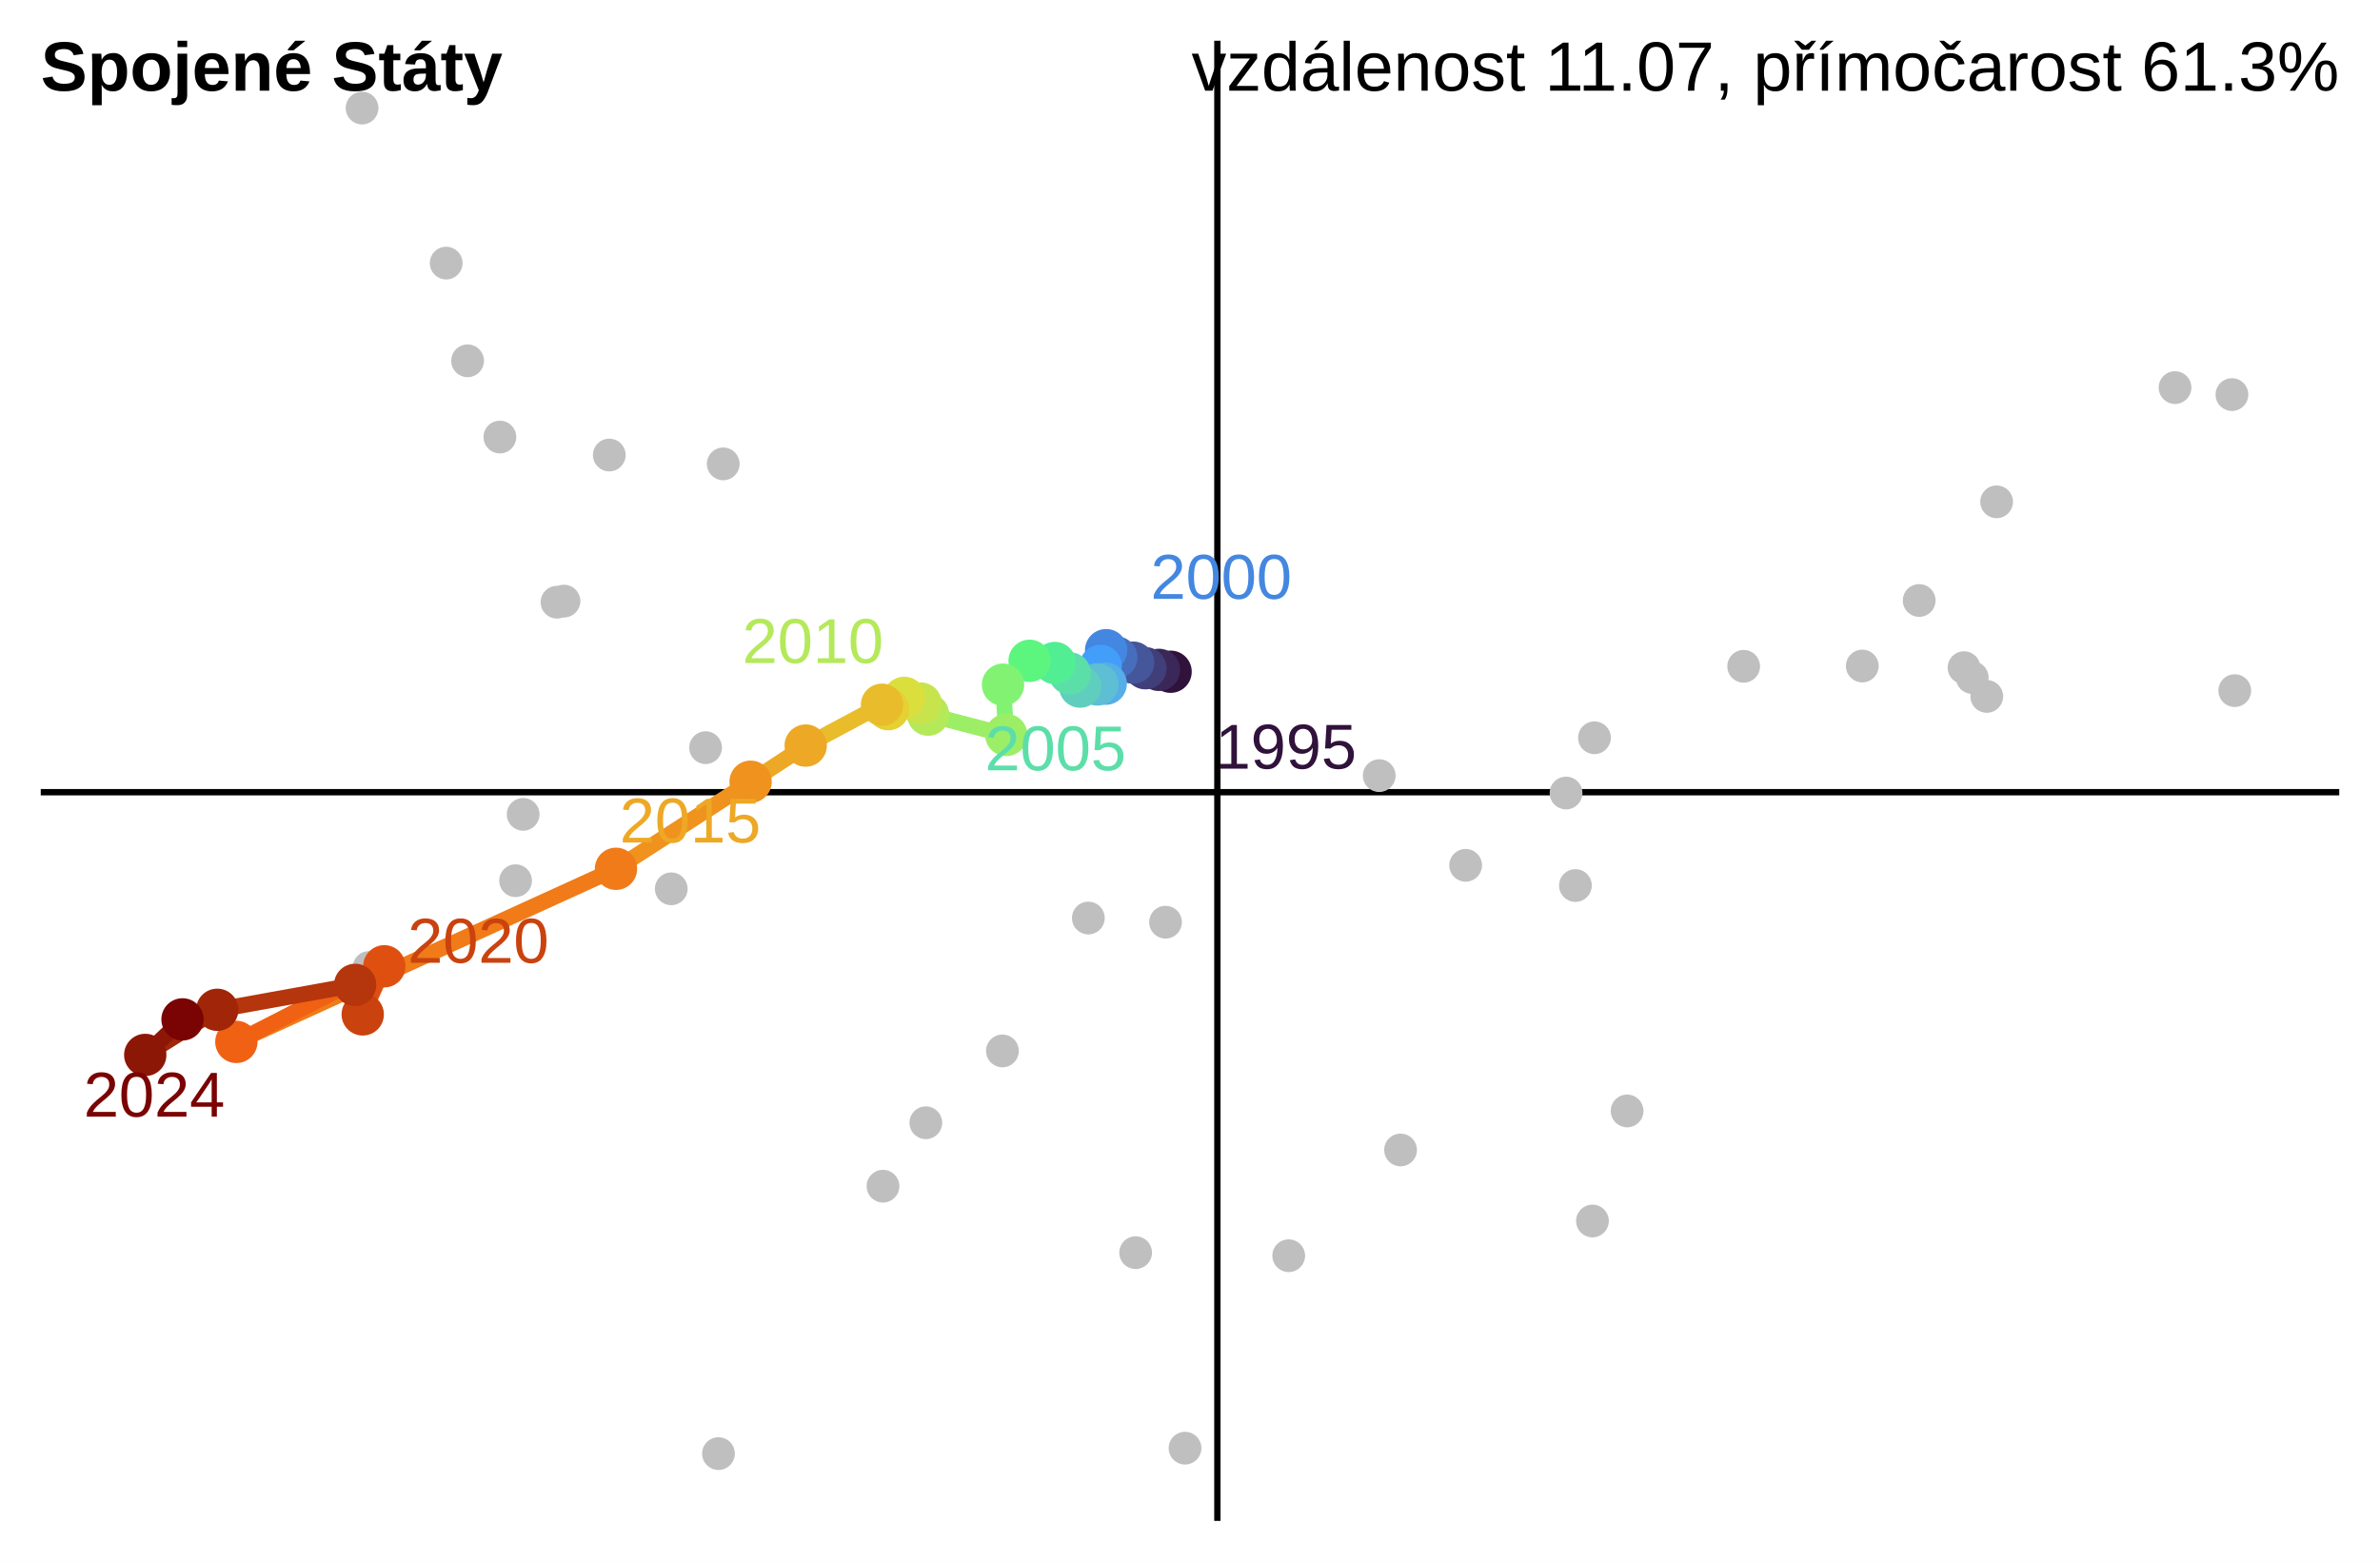
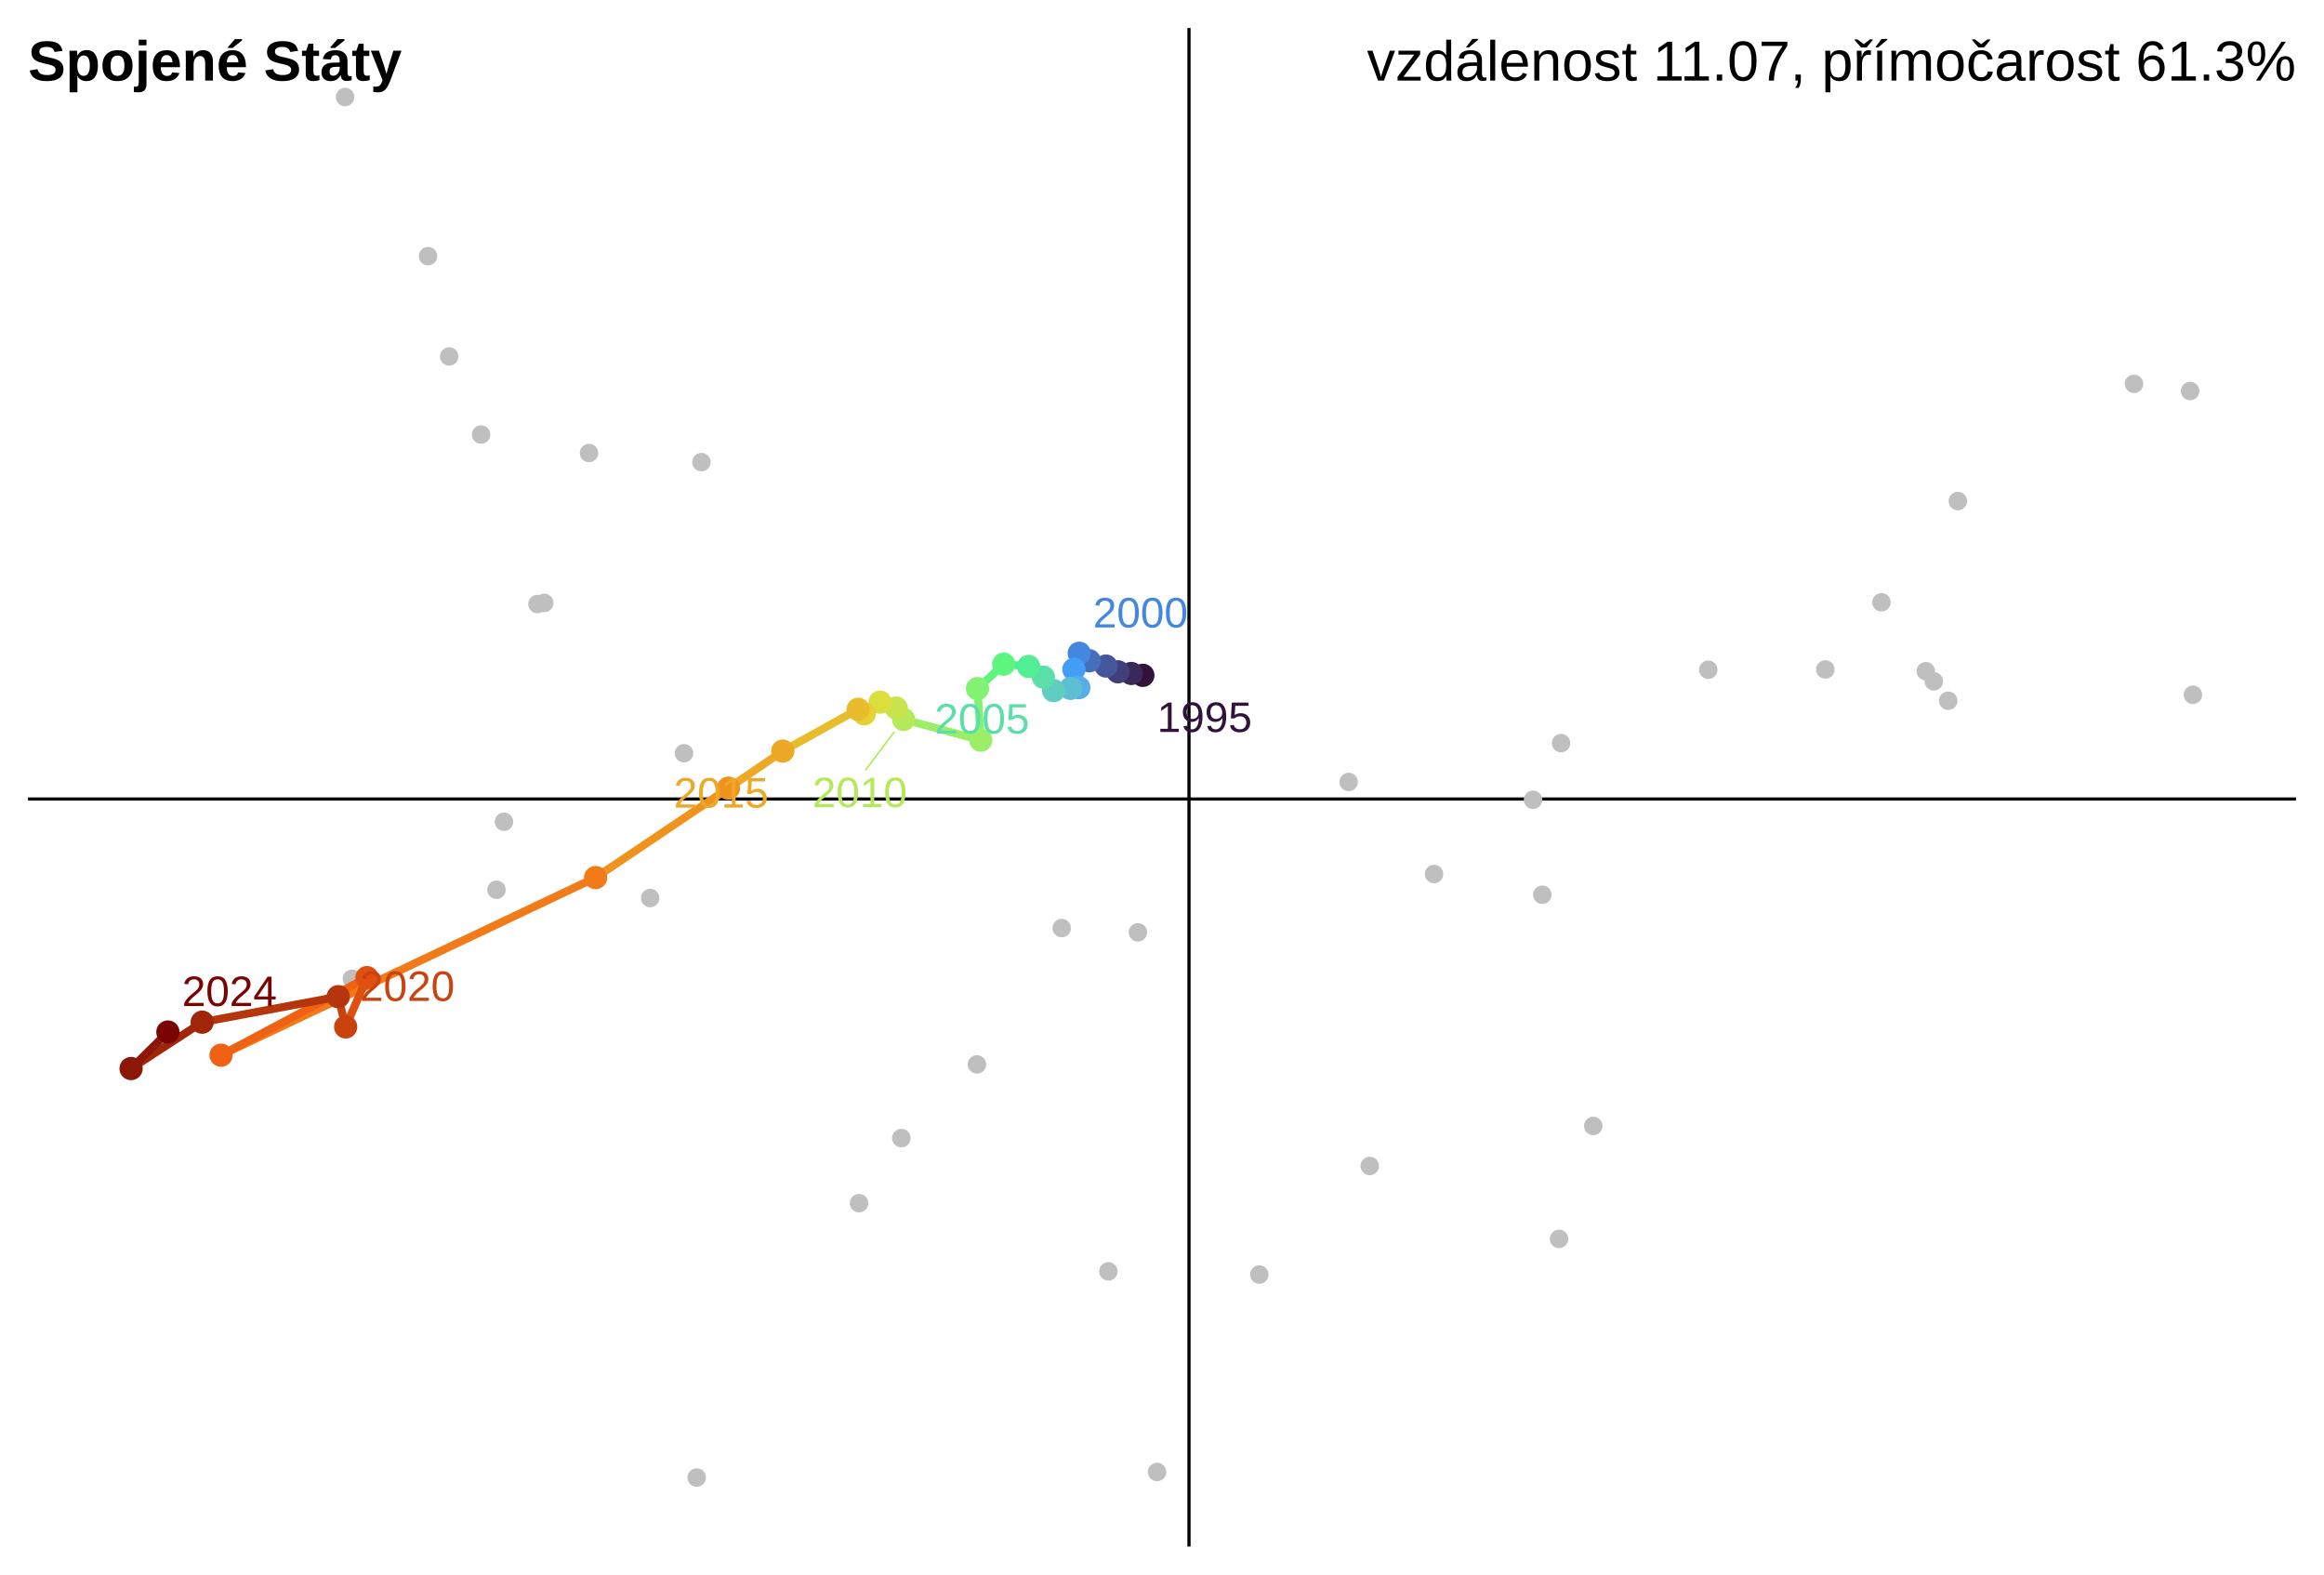
- <svg xmlns="http://www.w3.org/2000/svg" width="320.00pt" height="210.00pt" viewBox="0 0 320.00 210.00">
+ <svg xmlns="http://www.w3.org/2000/svg" width="620.00pt" height="420.00pt" viewBox="0 0 620.00 420.00">
  <g class="svglite">
    <defs>
      <style type="text/css">
    .svglite line, .svglite polyline, .svglite polygon, .svglite path, .svglite rect, .svglite circle {
      fill: none;
      stroke: #000000;
      stroke-linecap: round;
      stroke-linejoin: round;
      stroke-miterlimit: 10.00;
    }
    .svglite text {
      white-space: pre;
    }
    .svglite g.glyphgroup path {
      fill: inherit;
      stroke: none;
    }
  </style>
    </defs>
    <rect width="100%" height="100%" style="stroke: none; fill: #FFFFFF;" />
    <defs>
-       <clipPath id="cpMC4wMHwzMjAuMDB8MC4wMHwyMTAuMDA=">
-         <rect x="0.00" y="0.00" width="320.00" height="210.00" />
+       <clipPath id="cpMC4wMHw2MjAuMDB8MC4wMHw0MjAuMDA=">
+         <rect x="0.00" y="0.00" width="620.00" height="420.00" />
      </clipPath>
    </defs>
-     <g clip-path="url(#cpMC4wMHwzMjAuMDB8MC4wMHwyMTAuMDA=)">
-       <rect x="0.00" y="0.00" width="320.00" height="210.00" style="stroke-width: 1.07; stroke: none; fill: #FFFFFF;" />
+     <g clip-path="url(#cpMC4wMHw2MjAuMDB8MC4wMHw0MjAuMDA=)">
+       <rect x="0.00" y="0.00" width="620.00" height="420.00" style="stroke-width: 1.45; stroke: none; fill: #FFFFFF;" />
    </g>
    <defs>
-       <clipPath id="cpNS40OHwzMTQuNTJ8NS40OHwyMDQuNTI=">
-         <rect x="5.48" y="5.48" width="309.04" height="199.04" />
+       <clipPath id="cpNy40N3w2MTIuNTN8Ny40N3w0MTIuNTM=">
+         <rect x="7.47" y="7.47" width="605.06" height="405.06" />
      </clipPath>
    </defs>
-     <g clip-path="url(#cpNS40OHwzMTQuNTJ8NS40OHwyMDQuNTI=)">
-       <line x1="5.48" y1="106.53" x2="314.52" y2="106.53" style="stroke-width: 0.85; stroke-linecap: butt;" />
-       <line x1="163.68" y1="204.52" x2="163.68" y2="5.48" style="stroke-width: 0.85; stroke-linecap: butt;" />
-       <circle cx="268.45" cy="67.48" r="1.85" style="stroke-width: 0.71; stroke: #BFBFBF; fill: #BFBFBF;" />
-       <circle cx="134.78" cy="141.32" r="1.85" style="stroke-width: 0.71; stroke: #BFBFBF; fill: #BFBFBF;" />
-       <circle cx="258.04" cy="80.75" r="1.85" style="stroke-width: 0.71; stroke: #BFBFBF; fill: #BFBFBF;" />
-       <circle cx="69.32" cy="118.43" r="1.85" style="stroke-width: 0.71; stroke: #BFBFBF; fill: #BFBFBF;" />
-       <circle cx="300.47" cy="92.87" r="1.85" style="stroke-width: 0.71; stroke: #BFBFBF; fill: #BFBFBF;" />
-       <circle cx="214.38" cy="99.21" r="1.85" style="stroke-width: 0.71; stroke: #BFBFBF; fill: #BFBFBF;" />
-       <circle cx="74.89" cy="80.98" r="1.85" style="stroke-width: 0.71; stroke: #BFBFBF; fill: #BFBFBF;" />
-       <circle cx="210.56" cy="106.64" r="1.85" style="stroke-width: 0.71; stroke: #BFBFBF; fill: #BFBFBF;" />
-       <circle cx="159.33" cy="194.74" r="1.85" style="stroke-width: 0.71; stroke: #BFBFBF; fill: #BFBFBF;" />
-       <circle cx="67.21" cy="58.77" r="1.85" style="stroke-width: 0.71; stroke: #BFBFBF; fill: #BFBFBF;" />
-       <circle cx="146.33" cy="123.45" r="1.85" style="stroke-width: 0.71; stroke: #BFBFBF; fill: #BFBFBF;" />
-       <circle cx="75.83" cy="80.83" r="1.85" style="stroke-width: 0.71; stroke: #BFBFBF; fill: #BFBFBF;" />
-       <circle cx="118.72" cy="159.51" r="1.85" style="stroke-width: 0.71; stroke: #BFBFBF; fill: #BFBFBF;" />
-       <circle cx="292.44" cy="52.12" r="1.85" style="stroke-width: 0.71; stroke: #BFBFBF; fill: #BFBFBF;" />
-       <circle cx="96.60" cy="195.47" r="1.85" style="stroke-width: 0.71; stroke: #BFBFBF; fill: #BFBFBF;" />
-       <circle cx="188.31" cy="154.64" r="1.85" style="stroke-width: 0.71; stroke: #BFBFBF; fill: #BFBFBF;" />
-       <circle cx="211.82" cy="119.08" r="1.85" style="stroke-width: 0.71; stroke: #BFBFBF; fill: #BFBFBF;" />
-       <circle cx="48.68" cy="14.53" r="1.85" style="stroke-width: 0.71; stroke: #BFBFBF; fill: #BFBFBF;" />
-       <circle cx="97.24" cy="62.38" r="1.85" style="stroke-width: 0.71; stroke: #BFBFBF; fill: #BFBFBF;" />
-       <circle cx="152.69" cy="168.45" r="1.85" style="stroke-width: 0.71; stroke: #BFBFBF; fill: #BFBFBF;" />
-       <circle cx="197.06" cy="116.36" r="1.85" style="stroke-width: 0.71; stroke: #BFBFBF; fill: #BFBFBF;" />
-       <circle cx="185.44" cy="104.30" r="1.85" style="stroke-width: 0.71; stroke: #BFBFBF; fill: #BFBFBF;" />
-       <circle cx="300.09" cy="53.06" r="1.85" style="stroke-width: 0.71; stroke: #BFBFBF; fill: #BFBFBF;" />
-       <circle cx="234.44" cy="89.60" r="1.85" style="stroke-width: 0.71; stroke: #BFBFBF; fill: #BFBFBF;" />
-       <circle cx="49.62" cy="130.10" r="1.85" style="stroke-width: 0.71; stroke: #BFBFBF; fill: #BFBFBF;" />
-       <circle cx="81.92" cy="61.19" r="1.85" style="stroke-width: 0.71; stroke: #BFBFBF; fill: #BFBFBF;" />
-       <circle cx="59.99" cy="35.38" r="1.85" style="stroke-width: 0.71; stroke: #BFBFBF; fill: #BFBFBF;" />
-       <circle cx="218.77" cy="149.39" r="1.85" style="stroke-width: 0.71; stroke: #BFBFBF; fill: #BFBFBF;" />
-       <circle cx="156.71" cy="124.01" r="1.85" style="stroke-width: 0.71; stroke: #BFBFBF; fill: #BFBFBF;" />
-       <circle cx="250.39" cy="89.56" r="1.85" style="stroke-width: 0.71; stroke: #BFBFBF; fill: #BFBFBF;" />
-       <circle cx="264.07" cy="89.78" r="1.85" style="stroke-width: 0.71; stroke: #BFBFBF; fill: #BFBFBF;" />
-       <circle cx="265.17" cy="91.11" r="1.85" style="stroke-width: 0.71; stroke: #BFBFBF; fill: #BFBFBF;" />
-       <circle cx="214.11" cy="164.19" r="1.85" style="stroke-width: 0.71; stroke: #BFBFBF; fill: #BFBFBF;" />
-       <circle cx="173.27" cy="168.86" r="1.85" style="stroke-width: 0.71; stroke: #BFBFBF; fill: #BFBFBF;" />
-       <circle cx="124.48" cy="150.98" r="1.85" style="stroke-width: 0.71; stroke: #BFBFBF; fill: #BFBFBF;" />
-       <circle cx="62.87" cy="48.52" r="1.85" style="stroke-width: 0.71; stroke: #BFBFBF; fill: #BFBFBF;" />
-       <circle cx="70.34" cy="109.51" r="1.85" style="stroke-width: 0.71; stroke: #BFBFBF; fill: #BFBFBF;" />
-       <circle cx="267.13" cy="93.65" r="1.85" style="stroke-width: 0.71; stroke: #BFBFBF; fill: #BFBFBF;" />
-       <circle cx="90.25" cy="119.52" r="1.85" style="stroke-width: 0.71; stroke: #BFBFBF; fill: #BFBFBF;" />
-       <circle cx="94.87" cy="100.54" r="1.85" style="stroke-width: 0.71; stroke: #BFBFBF; fill: #BFBFBF;" />
-       <line x1="157.39" y1="90.33" x2="155.82" y2="90.08" style="stroke-width: 2.13; stroke: #30123B; stroke-linecap: butt;" />
-       <line x1="155.82" y1="90.08" x2="154.00" y2="89.86" style="stroke-width: 2.13; stroke: #3A2859; stroke-linecap: butt;" />
-       <line x1="154.00" y1="89.86" x2="152.36" y2="89.11" style="stroke-width: 2.13; stroke: #413F79; stroke-linecap: butt;" />
-       <line x1="152.36" y1="89.11" x2="150.09" y2="88.41" style="stroke-width: 2.13; stroke: #45569A; stroke-linecap: butt;" />
-       <line x1="150.09" y1="88.41" x2="148.72" y2="87.43" style="stroke-width: 2.13; stroke: #476EBD; stroke-linecap: butt;" />
-       <line x1="148.72" y1="87.43" x2="147.99" y2="89.55" style="stroke-width: 2.13; stroke: #4487E0; stroke-linecap: butt;" />
-       <line x1="147.99" y1="89.55" x2="148.67" y2="91.94" style="stroke-width: 2.13; stroke: #439EFA; stroke-linecap: butt;" />
-       <line x1="148.67" y1="91.94" x2="147.54" y2="92.04" style="stroke-width: 2.13; stroke: #55AEE7; stroke-linecap: butt;" />
-       <line x1="147.54" y1="92.04" x2="145.23" y2="92.33" style="stroke-width: 2.13; stroke: #5EBED3; stroke-linecap: butt;" />
-       <line x1="145.23" y1="92.33" x2="143.84" y2="90.56" style="stroke-width: 2.13; stroke: #60CEBE; stroke-linecap: butt;" />
-       <line x1="143.84" y1="90.56" x2="141.82" y2="89.16" style="stroke-width: 2.13; stroke: #5CDEA9; stroke-linecap: butt;" />
-       <line x1="141.82" y1="89.16" x2="138.43" y2="88.86" style="stroke-width: 2.13; stroke: #51EE93; stroke-linecap: butt;" />
-       <line x1="138.43" y1="88.86" x2="134.86" y2="92.07" style="stroke-width: 2.13; stroke: #5CF67F; stroke-linecap: butt;" />
-       <line x1="134.86" y1="92.07" x2="135.30" y2="98.83" style="stroke-width: 2.13; stroke: #82F273; stroke-linecap: butt;" />
-       <line x1="135.30" y1="98.83" x2="124.79" y2="96.10" style="stroke-width: 2.13; stroke: #9DEE67; stroke-linecap: butt;" />
-       <line x1="124.79" y1="96.10" x2="123.79" y2="94.61" style="stroke-width: 2.13; stroke: #B4E95A; stroke-linecap: butt;" />
-       <line x1="123.79" y1="94.61" x2="121.58" y2="93.84" style="stroke-width: 2.13; stroke: #C8E44D; stroke-linecap: butt;" />
-       <line x1="121.58" y1="93.84" x2="119.42" y2="95.37" style="stroke-width: 2.13; stroke: #DADF3E; stroke-linecap: butt;" />
-       <line x1="119.42" y1="95.37" x2="118.59" y2="94.77" style="stroke-width: 2.13; stroke: #E5D133; stroke-linecap: butt;" />
-       <line x1="118.59" y1="94.77" x2="108.33" y2="100.26" style="stroke-width: 2.13; stroke: #E9BC2C; stroke-linecap: butt;" />
-       <line x1="108.33" y1="100.26" x2="100.92" y2="105.12" style="stroke-width: 2.13; stroke: #EDA825; stroke-linecap: butt;" />
-       <line x1="100.92" y1="105.12" x2="82.82" y2="116.83" style="stroke-width: 2.13; stroke: #EF921E; stroke-linecap: butt;" />
-       <line x1="82.82" y1="116.83" x2="31.78" y2="140.11" style="stroke-width: 2.13; stroke: #F07B18; stroke-linecap: butt;" />
-       <line x1="31.78" y1="140.11" x2="51.67" y2="129.94" style="stroke-width: 2.13; stroke: #F06113; stroke-linecap: butt;" />
-       <line x1="51.67" y1="129.94" x2="48.77" y2="136.41" style="stroke-width: 2.13; stroke: #DF5010; stroke-linecap: butt;" />
-       <line x1="48.77" y1="136.41" x2="47.75" y2="132.44" style="stroke-width: 2.13; stroke: #CA420E; stroke-linecap: butt;" />
-       <line x1="47.75" y1="132.44" x2="29.21" y2="135.79" style="stroke-width: 2.13; stroke: #B5350C; stroke-linecap: butt;" />
-       <line x1="29.21" y1="135.79" x2="19.53" y2="141.86" style="stroke-width: 2.13; stroke: #A12609; stroke-linecap: butt;" />
-       <line x1="19.53" y1="141.86" x2="24.54" y2="137.08" style="stroke-width: 2.13; stroke: #8D1707; stroke-linecap: butt;" />
-       <circle cx="157.39" cy="90.33" r="2.49" style="stroke-width: 0.71; stroke: #30123B; fill: #30123B;" />
-       <circle cx="155.82" cy="90.08" r="2.49" style="stroke-width: 0.71; stroke: #3A2859; fill: #3A2859;" />
-       <circle cx="154.00" cy="89.86" r="2.49" style="stroke-width: 0.71; stroke: #413F79; fill: #413F79;" />
-       <circle cx="152.36" cy="89.11" r="2.49" style="stroke-width: 0.71; stroke: #45569A; fill: #45569A;" />
-       <circle cx="150.09" cy="88.41" r="2.49" style="stroke-width: 0.71; stroke: #476EBD; fill: #476EBD;" />
-       <circle cx="148.72" cy="87.43" r="2.49" style="stroke-width: 0.71; stroke: #4487E0; fill: #4487E0;" />
-       <circle cx="147.99" cy="89.55" r="2.49" style="stroke-width: 0.71; stroke: #439EFA; fill: #439EFA;" />
-       <circle cx="148.67" cy="91.94" r="2.49" style="stroke-width: 0.71; stroke: #55AEE7; fill: #55AEE7;" />
-       <circle cx="147.54" cy="92.04" r="2.49" style="stroke-width: 0.71; stroke: #5EBED3; fill: #5EBED3;" />
-       <circle cx="145.23" cy="92.33" r="2.49" style="stroke-width: 0.71; stroke: #60CEBE; fill: #60CEBE;" />
-       <circle cx="143.84" cy="90.56" r="2.49" style="stroke-width: 0.71; stroke: #5CDEA9; fill: #5CDEA9;" />
-       <circle cx="141.82" cy="89.16" r="2.49" style="stroke-width: 0.71; stroke: #51EE93; fill: #51EE93;" />
-       <circle cx="138.43" cy="88.86" r="2.49" style="stroke-width: 0.71; stroke: #5CF67F; fill: #5CF67F;" />
-       <circle cx="134.86" cy="92.07" r="2.49" style="stroke-width: 0.71; stroke: #82F273; fill: #82F273;" />
-       <circle cx="135.30" cy="98.83" r="2.49" style="stroke-width: 0.71; stroke: #9DEE67; fill: #9DEE67;" />
-       <circle cx="124.79" cy="96.10" r="2.49" style="stroke-width: 0.71; stroke: #B4E95A; fill: #B4E95A;" />
-       <circle cx="123.79" cy="94.61" r="2.49" style="stroke-width: 0.71; stroke: #C8E44D; fill: #C8E44D;" />
-       <circle cx="121.58" cy="93.84" r="2.49" style="stroke-width: 0.71; stroke: #DADF3E; fill: #DADF3E;" />
-       <circle cx="119.42" cy="95.37" r="2.49" style="stroke-width: 0.71; stroke: #E5D133; fill: #E5D133;" />
-       <circle cx="118.59" cy="94.77" r="2.49" style="stroke-width: 0.71; stroke: #E9BC2C; fill: #E9BC2C;" />
-       <circle cx="108.33" cy="100.26" r="2.49" style="stroke-width: 0.71; stroke: #EDA825; fill: #EDA825;" />
-       <circle cx="100.92" cy="105.12" r="2.49" style="stroke-width: 0.71; stroke: #EF921E; fill: #EF921E;" />
-       <circle cx="82.82" cy="116.83" r="2.49" style="stroke-width: 0.71; stroke: #F07B18; fill: #F07B18;" />
-       <circle cx="31.78" cy="140.11" r="2.49" style="stroke-width: 0.71; stroke: #F06113; fill: #F06113;" />
-       <circle cx="51.67" cy="129.94" r="2.49" style="stroke-width: 0.71; stroke: #DF5010; fill: #DF5010;" />
-       <circle cx="48.77" cy="136.41" r="2.49" style="stroke-width: 0.71; stroke: #CA420E; fill: #CA420E;" />
-       <circle cx="47.75" cy="132.44" r="2.49" style="stroke-width: 0.71; stroke: #B5350C; fill: #B5350C;" />
-       <circle cx="29.21" cy="135.79" r="2.49" style="stroke-width: 0.71; stroke: #A12609; fill: #A12609;" />
-       <circle cx="19.53" cy="141.86" r="2.49" style="stroke-width: 0.71; stroke: #8D1707; fill: #8D1707;" />
-       <circle cx="24.54" cy="137.08" r="2.49" style="stroke-width: 0.71; stroke: #7A0403; fill: #7A0403;" />
-       <text x="172.90" y="103.37" text-anchor="middle" style="font-size: 8.54px;fill: #30123B; font-family: &quot;Arial&quot;;" textLength="19.00px" lengthAdjust="spacingAndGlyphs">1995</text>
-       <text x="164.19" y="80.53" text-anchor="middle" style="font-size: 8.54px;fill: #4487E0; font-family: &quot;Arial&quot;;" textLength="19.00px" lengthAdjust="spacingAndGlyphs">2000</text>
-       <text x="141.91" y="103.59" text-anchor="middle" style="font-size: 8.54px;fill: #5CDEA9; font-family: &quot;Arial&quot;;" textLength="19.00px" lengthAdjust="spacingAndGlyphs">2005</text>
-       <text x="109.29" y="89.16" text-anchor="middle" style="font-size: 8.54px;fill: #B4E95A; font-family: &quot;Arial&quot;;" textLength="19.00px" lengthAdjust="spacingAndGlyphs">2010</text>
-       <text x="92.80" y="113.30" text-anchor="middle" style="font-size: 8.54px;fill: #EDA825; font-family: &quot;Arial&quot;;" textLength="19.00px" lengthAdjust="spacingAndGlyphs">2015</text>
-       <text x="64.30" y="129.47" text-anchor="middle" style="font-size: 8.54px;fill: #CA420E; font-family: &quot;Arial&quot;;" textLength="19.00px" lengthAdjust="spacingAndGlyphs">2020</text>
-       <text x="20.74" y="150.16" text-anchor="middle" style="font-size: 8.54px;fill: #7A0403; font-family: &quot;Arial&quot;;" textLength="19.00px" lengthAdjust="spacingAndGlyphs">2024</text>
-       <text x="5.48" y="12.19" style="font-size: 9.39px; font-weight: bold; font-family: &quot;Arial&quot;;" textLength="62.05px" lengthAdjust="spacingAndGlyphs">Spojené Státy</text>
-       <text x="314.52" y="12.19" text-anchor="end" style="font-size: 9.39px; font-family: &quot;Arial&quot;;" textLength="154.19px" lengthAdjust="spacingAndGlyphs">vzdálenost 11.07, přímočarost 61.3%</text>
+     <g clip-path="url(#cpNy40N3w2MTIuNTN8Ny40N3w0MTIuNTM=)">
+       <line x1="7.47" y1="213.12" x2="612.53" y2="213.12" style="stroke-width: 0.85; stroke-linecap: butt;" />
+       <line x1="317.20" y1="412.53" x2="317.20" y2="7.47" style="stroke-width: 0.85; stroke-linecap: butt;" />
+       <circle cx="522.32" cy="133.65" r="1.98" style="stroke-width: 0.97; stroke: #BFBFBF; fill: #BFBFBF;" />
+       <circle cx="260.62" cy="283.92" r="1.98" style="stroke-width: 0.97; stroke: #BFBFBF; fill: #BFBFBF;" />
+       <circle cx="501.94" cy="160.66" r="1.98" style="stroke-width: 0.97; stroke: #BFBFBF; fill: #BFBFBF;" />
+       <circle cx="132.46" cy="237.34" r="1.98" style="stroke-width: 0.97; stroke: #BFBFBF; fill: #BFBFBF;" />
+       <circle cx="585.03" cy="185.32" r="1.98" style="stroke-width: 0.97; stroke: #BFBFBF; fill: #BFBFBF;" />
+       <circle cx="416.46" cy="198.22" r="1.98" style="stroke-width: 0.97; stroke: #BFBFBF; fill: #BFBFBF;" />
+       <circle cx="143.38" cy="161.12" r="1.98" style="stroke-width: 0.97; stroke: #BFBFBF; fill: #BFBFBF;" />
+       <circle cx="408.99" cy="213.33" r="1.98" style="stroke-width: 0.97; stroke: #BFBFBF; fill: #BFBFBF;" />
+       <circle cx="308.69" cy="392.63" r="1.98" style="stroke-width: 0.97; stroke: #BFBFBF; fill: #BFBFBF;" />
+       <circle cx="128.34" cy="115.92" r="1.98" style="stroke-width: 0.97; stroke: #BFBFBF; fill: #BFBFBF;" />
+       <circle cx="283.24" cy="247.55" r="1.98" style="stroke-width: 0.97; stroke: #BFBFBF; fill: #BFBFBF;" />
+       <circle cx="145.21" cy="160.82" r="1.98" style="stroke-width: 0.97; stroke: #BFBFBF; fill: #BFBFBF;" />
+       <circle cx="229.18" cy="320.93" r="1.98" style="stroke-width: 0.97; stroke: #BFBFBF; fill: #BFBFBF;" />
+       <circle cx="569.31" cy="102.38" r="1.98" style="stroke-width: 0.97; stroke: #BFBFBF; fill: #BFBFBF;" />
+       <circle cx="185.87" cy="394.12" r="1.98" style="stroke-width: 0.97; stroke: #BFBFBF; fill: #BFBFBF;" />
+       <circle cx="365.42" cy="311.01" r="1.98" style="stroke-width: 0.97; stroke: #BFBFBF; fill: #BFBFBF;" />
+       <circle cx="411.46" cy="238.66" r="1.98" style="stroke-width: 0.97; stroke: #BFBFBF; fill: #BFBFBF;" />
+       <circle cx="92.06" cy="25.88" r="1.98" style="stroke-width: 0.97; stroke: #BFBFBF; fill: #BFBFBF;" />
+       <circle cx="187.12" cy="123.27" r="1.98" style="stroke-width: 0.97; stroke: #BFBFBF; fill: #BFBFBF;" />
+       <circle cx="295.69" cy="339.12" r="1.98" style="stroke-width: 0.97; stroke: #BFBFBF; fill: #BFBFBF;" />
+       <circle cx="382.57" cy="233.13" r="1.98" style="stroke-width: 0.97; stroke: #BFBFBF; fill: #BFBFBF;" />
+       <circle cx="359.80" cy="208.57" r="1.98" style="stroke-width: 0.97; stroke: #BFBFBF; fill: #BFBFBF;" />
+       <circle cx="584.28" cy="104.30" r="1.98" style="stroke-width: 0.97; stroke: #BFBFBF; fill: #BFBFBF;" />
+       <circle cx="455.73" cy="178.65" r="1.98" style="stroke-width: 0.97; stroke: #BFBFBF; fill: #BFBFBF;" />
+       <circle cx="93.89" cy="261.08" r="1.98" style="stroke-width: 0.97; stroke: #BFBFBF; fill: #BFBFBF;" />
+       <circle cx="157.14" cy="120.84" r="1.98" style="stroke-width: 0.97; stroke: #BFBFBF; fill: #BFBFBF;" />
+       <circle cx="114.19" cy="68.32" r="1.98" style="stroke-width: 0.97; stroke: #BFBFBF; fill: #BFBFBF;" />
+       <circle cx="425.05" cy="300.33" r="1.98" style="stroke-width: 0.97; stroke: #BFBFBF; fill: #BFBFBF;" />
+       <circle cx="303.57" cy="248.69" r="1.98" style="stroke-width: 0.97; stroke: #BFBFBF; fill: #BFBFBF;" />
+       <circle cx="486.97" cy="178.57" r="1.98" style="stroke-width: 0.97; stroke: #BFBFBF; fill: #BFBFBF;" />
+       <circle cx="513.76" cy="179.03" r="1.98" style="stroke-width: 0.97; stroke: #BFBFBF; fill: #BFBFBF;" />
+       <circle cx="515.91" cy="181.73" r="1.98" style="stroke-width: 0.97; stroke: #BFBFBF; fill: #BFBFBF;" />
+       <circle cx="415.93" cy="330.46" r="1.98" style="stroke-width: 0.97; stroke: #BFBFBF; fill: #BFBFBF;" />
+       <circle cx="335.97" cy="339.97" r="1.98" style="stroke-width: 0.97; stroke: #BFBFBF; fill: #BFBFBF;" />
+       <circle cx="240.46" cy="303.57" r="1.98" style="stroke-width: 0.97; stroke: #BFBFBF; fill: #BFBFBF;" />
+       <circle cx="119.83" cy="95.07" r="1.98" style="stroke-width: 0.97; stroke: #BFBFBF; fill: #BFBFBF;" />
+       <circle cx="134.46" cy="219.19" r="1.98" style="stroke-width: 0.97; stroke: #BFBFBF; fill: #BFBFBF;" />
+       <circle cx="519.75" cy="186.91" r="1.98" style="stroke-width: 0.97; stroke: #BFBFBF; fill: #BFBFBF;" />
+       <circle cx="173.45" cy="239.54" r="1.98" style="stroke-width: 0.97; stroke: #BFBFBF; fill: #BFBFBF;" />
+       <circle cx="182.48" cy="200.92" r="1.98" style="stroke-width: 0.97; stroke: #BFBFBF; fill: #BFBFBF;" />
+       <line x1="304.89" y1="180.14" x2="301.82" y2="179.64" style="stroke-width: 2.13; stroke: #30123B; stroke-linecap: butt;" />
+       <line x1="301.82" y1="179.64" x2="298.26" y2="179.20" style="stroke-width: 2.13; stroke: #3A2859; stroke-linecap: butt;" />
+       <line x1="298.26" y1="179.20" x2="295.05" y2="177.66" style="stroke-width: 2.13; stroke: #413F79; stroke-linecap: butt;" />
+       <line x1="295.05" y1="177.66" x2="290.60" y2="176.25" style="stroke-width: 2.13; stroke: #45569A; stroke-linecap: butt;" />
+       <line x1="290.60" y1="176.25" x2="287.92" y2="174.25" style="stroke-width: 2.13; stroke: #476EBD; stroke-linecap: butt;" />
+       <line x1="287.92" y1="174.25" x2="286.49" y2="178.55" style="stroke-width: 2.13; stroke: #4487E0; stroke-linecap: butt;" />
+       <line x1="286.49" y1="178.55" x2="287.81" y2="183.42" style="stroke-width: 2.13; stroke: #439EFA; stroke-linecap: butt;" />
+       <line x1="287.81" y1="183.42" x2="285.61" y2="183.62" style="stroke-width: 2.13; stroke: #55AEE7; stroke-linecap: butt;" />
+       <line x1="285.61" y1="183.62" x2="281.08" y2="184.21" style="stroke-width: 2.13; stroke: #5EBED3; stroke-linecap: butt;" />
+       <line x1="281.08" y1="184.21" x2="278.36" y2="180.62" style="stroke-width: 2.13; stroke: #60CEBE; stroke-linecap: butt;" />
+       <line x1="278.36" y1="180.62" x2="274.41" y2="177.76" style="stroke-width: 2.13; stroke: #5CDEA9; stroke-linecap: butt;" />
+       <line x1="274.41" y1="177.76" x2="267.78" y2="177.16" style="stroke-width: 2.13; stroke: #51EE93; stroke-linecap: butt;" />
+       <line x1="267.78" y1="177.16" x2="260.78" y2="183.68" style="stroke-width: 2.13; stroke: #5CF67F; stroke-linecap: butt;" />
+       <line x1="260.78" y1="183.68" x2="261.65" y2="197.43" style="stroke-width: 2.13; stroke: #82F273; stroke-linecap: butt;" />
+       <line x1="261.65" y1="197.43" x2="241.07" y2="191.89" style="stroke-width: 2.13; stroke: #9DEE67; stroke-linecap: butt;" />
+       <line x1="241.07" y1="191.89" x2="239.11" y2="188.85" style="stroke-width: 2.13; stroke: #B4E95A; stroke-linecap: butt;" />
+       <line x1="239.11" y1="188.85" x2="234.78" y2="187.29" style="stroke-width: 2.13; stroke: #C8E44D; stroke-linecap: butt;" />
+       <line x1="234.78" y1="187.29" x2="230.55" y2="190.41" style="stroke-width: 2.13; stroke: #DADF3E; stroke-linecap: butt;" />
+       <line x1="230.55" y1="190.41" x2="228.92" y2="189.19" style="stroke-width: 2.13; stroke: #E5D133; stroke-linecap: butt;" />
+       <line x1="228.92" y1="189.19" x2="208.83" y2="200.35" style="stroke-width: 2.13; stroke: #E9BC2C; stroke-linecap: butt;" />
+       <line x1="208.83" y1="200.35" x2="194.33" y2="210.24" style="stroke-width: 2.13; stroke: #EDA825; stroke-linecap: butt;" />
+       <line x1="194.33" y1="210.24" x2="158.90" y2="234.08" style="stroke-width: 2.13; stroke: #EF921E; stroke-linecap: butt;" />
+       <line x1="158.90" y1="234.08" x2="58.97" y2="281.45" style="stroke-width: 2.13; stroke: #F07B18; stroke-linecap: butt;" />
+       <line x1="58.97" y1="281.45" x2="97.90" y2="260.76" style="stroke-width: 2.13; stroke: #F06113; stroke-linecap: butt;" />
+       <line x1="97.90" y1="260.76" x2="92.22" y2="273.92" style="stroke-width: 2.13; stroke: #DF5010; stroke-linecap: butt;" />
+       <line x1="92.22" y1="273.92" x2="90.23" y2="265.85" style="stroke-width: 2.13; stroke: #CA420E; stroke-linecap: butt;" />
+       <line x1="90.23" y1="265.85" x2="53.94" y2="272.65" style="stroke-width: 2.13; stroke: #B5350C; stroke-linecap: butt;" />
+       <line x1="53.94" y1="272.65" x2="34.97" y2="285.02" style="stroke-width: 2.13; stroke: #A12609; stroke-linecap: butt;" />
+       <line x1="34.97" y1="285.02" x2="44.79" y2="275.28" style="stroke-width: 2.13; stroke: #8D1707; stroke-linecap: butt;" />
+       <circle cx="304.89" cy="180.14" r="2.62" style="stroke-width: 0.97; stroke: #30123B; fill: #30123B;" />
+       <circle cx="301.82" cy="179.64" r="2.62" style="stroke-width: 0.97; stroke: #3A2859; fill: #3A2859;" />
+       <circle cx="298.26" cy="179.20" r="2.62" style="stroke-width: 0.97; stroke: #413F79; fill: #413F79;" />
+       <circle cx="295.05" cy="177.66" r="2.62" style="stroke-width: 0.97; stroke: #45569A; fill: #45569A;" />
+       <circle cx="290.60" cy="176.25" r="2.62" style="stroke-width: 0.97; stroke: #476EBD; fill: #476EBD;" />
+       <circle cx="287.92" cy="174.25" r="2.62" style="stroke-width: 0.97; stroke: #4487E0; fill: #4487E0;" />
+       <circle cx="286.49" cy="178.55" r="2.62" style="stroke-width: 0.97; stroke: #439EFA; fill: #439EFA;" />
+       <circle cx="287.81" cy="183.42" r="2.62" style="stroke-width: 0.97; stroke: #55AEE7; fill: #55AEE7;" />
+       <circle cx="285.61" cy="183.62" r="2.62" style="stroke-width: 0.97; stroke: #5EBED3; fill: #5EBED3;" />
+       <circle cx="281.08" cy="184.21" r="2.62" style="stroke-width: 0.97; stroke: #60CEBE; fill: #60CEBE;" />
+       <circle cx="278.36" cy="180.62" r="2.62" style="stroke-width: 0.97; stroke: #5CDEA9; fill: #5CDEA9;" />
+       <circle cx="274.41" cy="177.76" r="2.62" style="stroke-width: 0.97; stroke: #51EE93; fill: #51EE93;" />
+       <circle cx="267.78" cy="177.16" r="2.62" style="stroke-width: 0.97; stroke: #5CF67F; fill: #5CF67F;" />
+       <circle cx="260.78" cy="183.68" r="2.62" style="stroke-width: 0.97; stroke: #82F273; fill: #82F273;" />
+       <circle cx="261.65" cy="197.43" r="2.62" style="stroke-width: 0.97; stroke: #9DEE67; fill: #9DEE67;" />
+       <circle cx="241.07" cy="191.89" r="2.62" style="stroke-width: 0.97; stroke: #B4E95A; fill: #B4E95A;" />
+       <circle cx="239.11" cy="188.85" r="2.62" style="stroke-width: 0.97; stroke: #C8E44D; fill: #C8E44D;" />
+       <circle cx="234.78" cy="187.29" r="2.62" style="stroke-width: 0.97; stroke: #DADF3E; fill: #DADF3E;" />
+       <circle cx="230.55" cy="190.41" r="2.62" style="stroke-width: 0.97; stroke: #E5D133; fill: #E5D133;" />
+       <circle cx="228.92" cy="189.19" r="2.62" style="stroke-width: 0.97; stroke: #E9BC2C; fill: #E9BC2C;" />
+       <circle cx="208.83" cy="200.35" r="2.62" style="stroke-width: 0.97; stroke: #EDA825; fill: #EDA825;" />
+       <circle cx="194.33" cy="210.24" r="2.62" style="stroke-width: 0.97; stroke: #EF921E; fill: #EF921E;" />
+       <circle cx="158.90" cy="234.08" r="2.62" style="stroke-width: 0.97; stroke: #F07B18; fill: #F07B18;" />
+       <circle cx="58.97" cy="281.45" r="2.62" style="stroke-width: 0.97; stroke: #F06113; fill: #F06113;" />
+       <circle cx="97.90" cy="260.76" r="2.62" style="stroke-width: 0.97; stroke: #DF5010; fill: #DF5010;" />
+       <circle cx="92.22" cy="273.92" r="2.62" style="stroke-width: 0.97; stroke: #CA420E; fill: #CA420E;" />
+       <circle cx="90.23" cy="265.85" r="2.62" style="stroke-width: 0.97; stroke: #B5350C; fill: #B5350C;" />
+       <circle cx="53.94" cy="272.65" r="2.62" style="stroke-width: 0.97; stroke: #A12609; fill: #A12609;" />
+       <circle cx="34.97" cy="285.02" r="2.62" style="stroke-width: 0.97; stroke: #8D1707; fill: #8D1707;" />
+       <circle cx="44.79" cy="275.28" r="2.62" style="stroke-width: 0.97; stroke: #7A0403; fill: #7A0403;" />
+       <line x1="230.95" y1="205.36" x2="238.50" y2="195.31" style="stroke-width: 0.43; stroke: #B4E95A;" />
+       <text x="321.36" y="195.24" text-anchor="middle" style="font-size: 11.38px;fill: #30123B; font-family: &quot;Arial&quot;;" textLength="25.31px" lengthAdjust="spacingAndGlyphs">1995</text>
+       <text x="304.27" y="167.36" text-anchor="middle" style="font-size: 11.38px;fill: #4487E0; font-family: &quot;Arial&quot;;" textLength="25.31px" lengthAdjust="spacingAndGlyphs">2000</text>
+       <text x="261.99" y="195.67" text-anchor="middle" style="font-size: 11.38px;fill: #5CDEA9; font-family: &quot;Arial&quot;;" textLength="25.31px" lengthAdjust="spacingAndGlyphs">2005</text>
+       <text x="229.37" y="215.31" text-anchor="middle" style="font-size: 11.38px;fill: #B4E95A; font-family: &quot;Arial&quot;;" textLength="25.31px" lengthAdjust="spacingAndGlyphs">2010</text>
+       <text x="192.38" y="215.41" text-anchor="middle" style="font-size: 11.38px;fill: #EDA825; font-family: &quot;Arial&quot;;" textLength="25.31px" lengthAdjust="spacingAndGlyphs">2015</text>
+       <text x="108.65" y="266.99" text-anchor="middle" style="font-size: 11.38px;fill: #CA420E; font-family: &quot;Arial&quot;;" textLength="25.31px" lengthAdjust="spacingAndGlyphs">2020</text>
+       <text x="61.22" y="268.35" text-anchor="middle" style="font-size: 11.38px;fill: #7A0403; font-family: &quot;Arial&quot;;" textLength="25.31px" lengthAdjust="spacingAndGlyphs">2024</text>
+       <text x="7.47" y="21.50" style="font-size: 15.08px; font-weight: bold; font-family: &quot;Arial&quot;;" textLength="99.70px" lengthAdjust="spacingAndGlyphs">Spojené Státy</text>
+       <text x="612.53" y="21.50" text-anchor="end" style="font-size: 15.08px; font-family: &quot;Arial&quot;;" textLength="247.89px" lengthAdjust="spacingAndGlyphs">vzdálenost 11.07, přímočarost 61.3%</text>
    </g>
-     <g clip-path="url(#cpMC4wMHwzMjAuMDB8MC4wMHwyMTAuMDA=)">
+     <g clip-path="url(#cpMC4wMHw2MjAuMDB8MC4wMHw0MjAuMDA=)">
</g>
  </g>
</svg>
